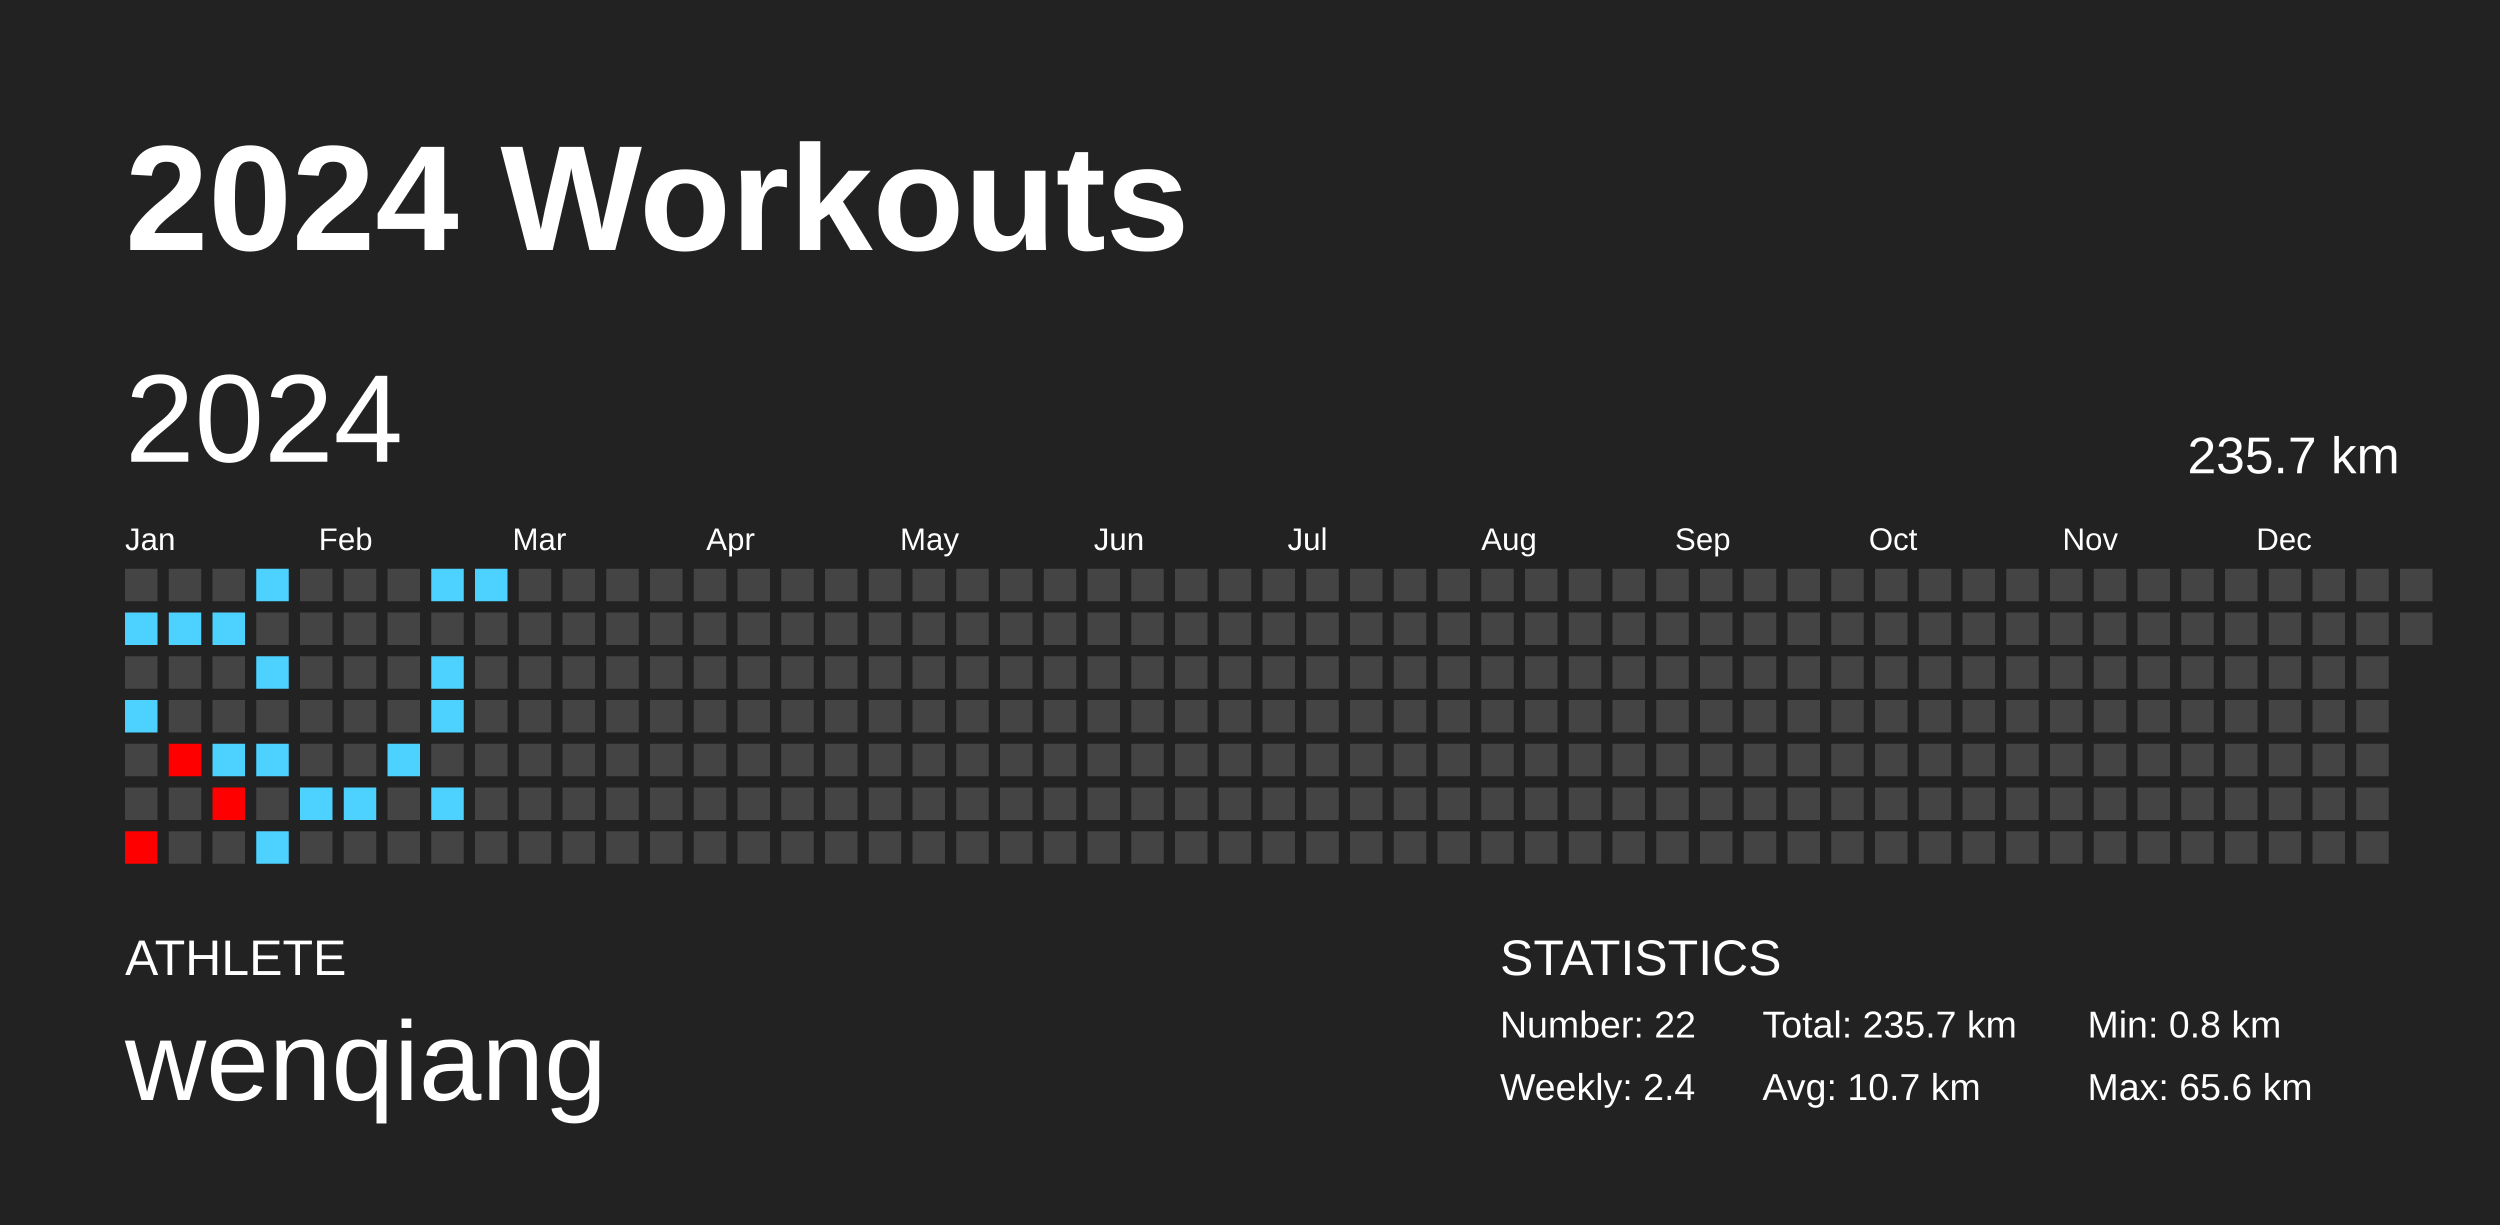
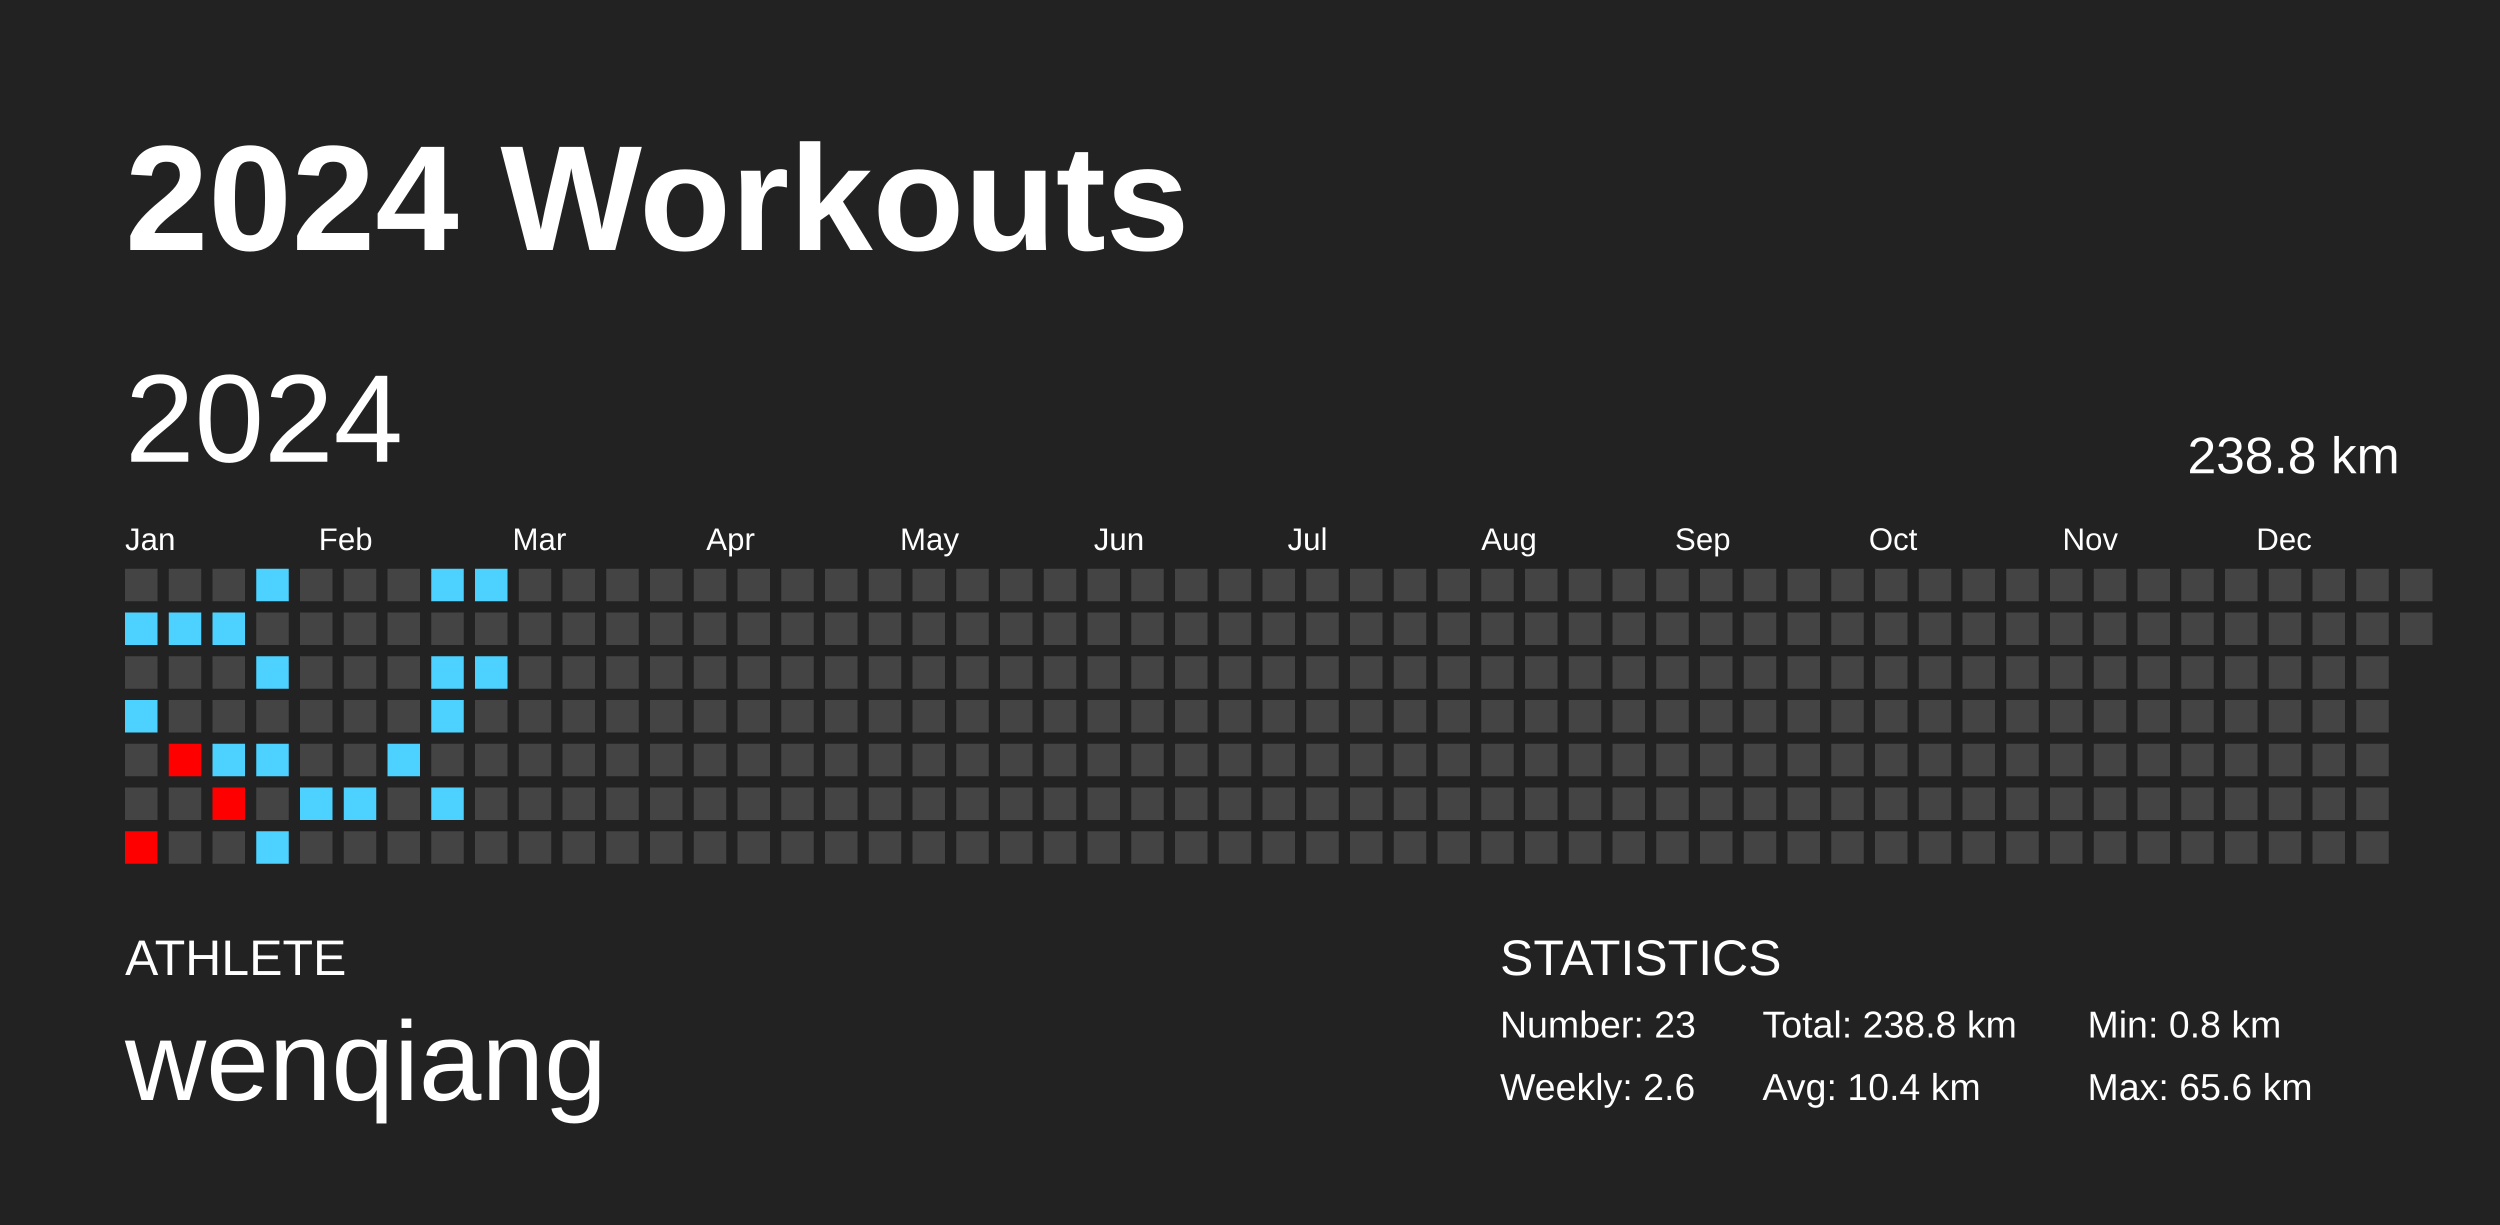
<svg xmlns="http://www.w3.org/2000/svg" baseProfile="full" height="98mm" version="1.1" viewBox="0,0,200,98" width="200mm">
  <defs />
  <rect fill="#222222" height="98" width="200" x="0" y="0" />
  <text fill="#FFFFFF" style="font-size:12px; font-family:Arial; font-weight:bold;" x="10" y="20">2024 Workouts</text>
  <text fill="#FFFFFF" style="font-size:4px; font-family:Arial" x="10" y="78">ATHLETE</text>
  <text fill="#FFFFFF" style="font-size:9px; font-family:Arial" x="10" y="88">wenqiang</text>
  <text fill="#FFFFFF" style="font-size:4px; font-family:Arial" x="120" y="78">STATISTICS</text>
-   <text fill="#FFFFFF" style="font-size:3px; font-family:Arial" x="120" y="83">Number: 22</text>
-   <text fill="#FFFFFF" style="font-size:3px; font-family:Arial" x="120" y="88">Weekly: 2.4</text>
-   <text fill="#FFFFFF" style="font-size:3px; font-family:Arial" x="141" y="83">Total: 235.7 km</text>
-   <text fill="#FFFFFF" style="font-size:3px; font-family:Arial" x="141" y="88">Avg: 10.7 km</text>
+   <text fill="#FFFFFF" style="font-size:3px; font-family:Arial" x="120" y="83">Number: 23</text>
+   <text fill="#FFFFFF" style="font-size:3px; font-family:Arial" x="120" y="88">Weekly: 2.6</text>
+   <text fill="#FFFFFF" style="font-size:3px; font-family:Arial" x="141" y="83">Total: 238.8 km</text>
+   <text fill="#FFFFFF" style="font-size:3px; font-family:Arial" x="141" y="88">Avg: 10.4 km</text>
  <text fill="#FFFFFF" style="font-size:3px; font-family:Arial" x="167" y="83">Min: 0.8 km</text>
  <text fill="#FFFFFF" style="font-size:3px; font-family:Arial" x="167" y="88">Max: 65.6 km</text>
  <text dominant-baseline="hanging" fill="#FFFFFF" style="font-size:10.0px; font-family:Arial;" x="10" y="30">2024</text>
-   <text dominant-baseline="hanging" fill="#FFFFFF" style="font-size:4.125px; font-family:Arial;" x="175" y="35">235.7 km</text>
+   <text dominant-baseline="hanging" fill="#FFFFFF" style="font-size:4.125px; font-family:Arial;" x="175" y="35">238.8 km</text>
  <text fill="#FFFFFF" style="font-size:2.5px; font-family:Arial" x="10.0" y="44">Jan</text>
  <text fill="#FFFFFF" style="font-size:2.5px; font-family:Arial" x="25.5" y="44">Feb</text>
  <text fill="#FFFFFF" style="font-size:2.5px; font-family:Arial" x="41.0" y="44">Mar</text>
  <text fill="#FFFFFF" style="font-size:2.5px; font-family:Arial" x="56.5" y="44">Apr</text>
  <text fill="#FFFFFF" style="font-size:2.5px; font-family:Arial" x="72.0" y="44">May</text>
  <text fill="#FFFFFF" style="font-size:2.5px; font-family:Arial" x="87.5" y="44">Jun</text>
  <text fill="#FFFFFF" style="font-size:2.5px; font-family:Arial" x="103.0" y="44">Jul</text>
  <text fill="#FFFFFF" style="font-size:2.5px; font-family:Arial" x="118.5" y="44">Aug</text>
  <text fill="#FFFFFF" style="font-size:2.5px; font-family:Arial" x="134.0" y="44">Sep</text>
  <text fill="#FFFFFF" style="font-size:2.5px; font-family:Arial" x="149.5" y="44">Oct</text>
  <text fill="#FFFFFF" style="font-size:2.5px; font-family:Arial" x="165.0" y="44">Nov</text>
  <text fill="#FFFFFF" style="font-size:2.5px; font-family:Arial" x="180.5" y="44">Dec</text>
  <rect fill="#444444" height="2.6" width="2.6" x="10.0" y="45.5" />
  <rect fill="#4dd2ff" height="2.6" width="2.6" x="10.0" y="49.0" />
  <rect fill="#444444" height="2.6" width="2.6" x="10.0" y="52.5" />
  <rect fill="#4dd2ff" height="2.6" width="2.6" x="10.0" y="56.0" />
  <rect fill="#444444" height="2.6" width="2.6" x="10.0" y="59.5" />
  <rect fill="#444444" height="2.6" width="2.6" x="10.0" y="63.0" />
  <rect fill="red" height="2.6" width="2.6" x="10.0" y="66.5" />
  <rect fill="#444444" height="2.6" width="2.6" x="13.5" y="45.5" />
  <rect fill="#4dd2ff" height="2.6" width="2.6" x="13.5" y="49.0" />
  <rect fill="#444444" height="2.6" width="2.6" x="13.5" y="52.5" />
  <rect fill="#444444" height="2.6" width="2.6" x="13.5" y="56.0" />
  <rect fill="red" height="2.6" width="2.6" x="13.5" y="59.5" />
  <rect fill="#444444" height="2.6" width="2.6" x="13.5" y="63.0" />
  <rect fill="#444444" height="2.6" width="2.6" x="13.5" y="66.5" />
  <rect fill="#444444" height="2.6" width="2.6" x="17.0" y="45.5" />
  <rect fill="#4dd2ff" height="2.6" width="2.6" x="17.0" y="49.0" />
  <rect fill="#444444" height="2.6" width="2.6" x="17.0" y="52.5" />
  <rect fill="#444444" height="2.6" width="2.6" x="17.0" y="56.0" />
  <rect fill="#4dd2ff" height="2.6" width="2.6" x="17.0" y="59.5" />
  <rect fill="red" height="2.6" width="2.6" x="17.0" y="63.0" />
  <rect fill="#444444" height="2.6" width="2.6" x="17.0" y="66.5" />
  <rect fill="#4dd2ff" height="2.6" width="2.6" x="20.5" y="45.5" />
  <rect fill="#444444" height="2.6" width="2.6" x="20.5" y="49.0" />
  <rect fill="#4dd2ff" height="2.6" width="2.6" x="20.5" y="52.5" />
  <rect fill="#444444" height="2.6" width="2.6" x="20.5" y="56.0" />
  <rect fill="#4dd2ff" height="2.6" width="2.6" x="20.5" y="59.5" />
  <rect fill="#444444" height="2.6" width="2.6" x="20.5" y="63.0" />
  <rect fill="#4dd2ff" height="2.6" width="2.6" x="20.5" y="66.5" />
  <rect fill="#444444" height="2.6" width="2.6" x="24.0" y="45.5" />
  <rect fill="#444444" height="2.6" width="2.6" x="24.0" y="49.0" />
  <rect fill="#444444" height="2.6" width="2.6" x="24.0" y="52.5" />
  <rect fill="#444444" height="2.6" width="2.6" x="24.0" y="56.0" />
  <rect fill="#444444" height="2.6" width="2.6" x="24.0" y="59.5" />
  <rect fill="#4dd2ff" height="2.6" width="2.6" x="24.0" y="63.0" />
  <rect fill="#444444" height="2.6" width="2.6" x="24.0" y="66.5" />
  <rect fill="#444444" height="2.6" width="2.6" x="27.5" y="45.5" />
  <rect fill="#444444" height="2.6" width="2.6" x="27.5" y="49.0" />
  <rect fill="#444444" height="2.6" width="2.6" x="27.5" y="52.5" />
  <rect fill="#444444" height="2.6" width="2.6" x="27.5" y="56.0" />
  <rect fill="#444444" height="2.6" width="2.6" x="27.5" y="59.5" />
  <rect fill="#4dd2ff" height="2.6" width="2.6" x="27.5" y="63.0" />
  <rect fill="#444444" height="2.6" width="2.6" x="27.5" y="66.5" />
  <rect fill="#444444" height="2.6" width="2.6" x="31.0" y="45.5" />
  <rect fill="#444444" height="2.6" width="2.6" x="31.0" y="49.0" />
  <rect fill="#444444" height="2.6" width="2.6" x="31.0" y="52.5" />
  <rect fill="#444444" height="2.6" width="2.6" x="31.0" y="56.0" />
  <rect fill="#4dd2ff" height="2.6" width="2.6" x="31.0" y="59.5" />
  <rect fill="#444444" height="2.6" width="2.6" x="31.0" y="63.0" />
  <rect fill="#444444" height="2.6" width="2.6" x="31.0" y="66.5" />
  <rect fill="#4dd2ff" height="2.6" width="2.6" x="34.5" y="45.5" />
  <rect fill="#444444" height="2.6" width="2.6" x="34.5" y="49.0" />
  <rect fill="#4dd2ff" height="2.6" width="2.6" x="34.5" y="52.5" />
  <rect fill="#4dd2ff" height="2.6" width="2.6" x="34.5" y="56.0" />
  <rect fill="#444444" height="2.6" width="2.6" x="34.5" y="59.5" />
  <rect fill="#4dd2ff" height="2.6" width="2.6" x="34.5" y="63.0" />
  <rect fill="#444444" height="2.6" width="2.6" x="34.5" y="66.5" />
  <rect fill="#4dd2ff" height="2.6" width="2.6" x="38.0" y="45.5" />
  <rect fill="#444444" height="2.6" width="2.6" x="38.0" y="49.0" />
-   <rect fill="#444444" height="2.6" width="2.6" x="38.0" y="52.5" />
+   <rect fill="#4dd2ff" height="2.6" width="2.6" x="38.0" y="52.5" />
  <rect fill="#444444" height="2.6" width="2.6" x="38.0" y="56.0" />
  <rect fill="#444444" height="2.6" width="2.6" x="38.0" y="59.5" />
  <rect fill="#444444" height="2.6" width="2.6" x="38.0" y="63.0" />
  <rect fill="#444444" height="2.6" width="2.6" x="38.0" y="66.5" />
  <rect fill="#444444" height="2.6" width="2.6" x="41.5" y="45.5" />
  <rect fill="#444444" height="2.6" width="2.6" x="41.5" y="49.0" />
  <rect fill="#444444" height="2.6" width="2.6" x="41.5" y="52.5" />
  <rect fill="#444444" height="2.6" width="2.6" x="41.5" y="56.0" />
  <rect fill="#444444" height="2.6" width="2.6" x="41.5" y="59.5" />
  <rect fill="#444444" height="2.6" width="2.6" x="41.5" y="63.0" />
  <rect fill="#444444" height="2.6" width="2.6" x="41.5" y="66.5" />
  <rect fill="#444444" height="2.6" width="2.6" x="45.0" y="45.5" />
  <rect fill="#444444" height="2.6" width="2.6" x="45.0" y="49.0" />
  <rect fill="#444444" height="2.6" width="2.6" x="45.0" y="52.5" />
  <rect fill="#444444" height="2.6" width="2.6" x="45.0" y="56.0" />
  <rect fill="#444444" height="2.6" width="2.6" x="45.0" y="59.5" />
  <rect fill="#444444" height="2.6" width="2.6" x="45.0" y="63.0" />
  <rect fill="#444444" height="2.6" width="2.6" x="45.0" y="66.5" />
  <rect fill="#444444" height="2.6" width="2.6" x="48.5" y="45.5" />
  <rect fill="#444444" height="2.6" width="2.6" x="48.5" y="49.0" />
  <rect fill="#444444" height="2.6" width="2.6" x="48.5" y="52.5" />
  <rect fill="#444444" height="2.6" width="2.6" x="48.5" y="56.0" />
  <rect fill="#444444" height="2.6" width="2.6" x="48.5" y="59.5" />
  <rect fill="#444444" height="2.6" width="2.6" x="48.5" y="63.0" />
  <rect fill="#444444" height="2.6" width="2.6" x="48.5" y="66.5" />
  <rect fill="#444444" height="2.6" width="2.6" x="52.0" y="45.5" />
  <rect fill="#444444" height="2.6" width="2.6" x="52.0" y="49.0" />
  <rect fill="#444444" height="2.6" width="2.6" x="52.0" y="52.5" />
  <rect fill="#444444" height="2.6" width="2.6" x="52.0" y="56.0" />
  <rect fill="#444444" height="2.6" width="2.6" x="52.0" y="59.5" />
  <rect fill="#444444" height="2.6" width="2.6" x="52.0" y="63.0" />
  <rect fill="#444444" height="2.6" width="2.6" x="52.0" y="66.5" />
  <rect fill="#444444" height="2.6" width="2.6" x="55.5" y="45.5" />
  <rect fill="#444444" height="2.6" width="2.6" x="55.5" y="49.0" />
  <rect fill="#444444" height="2.6" width="2.6" x="55.5" y="52.5" />
  <rect fill="#444444" height="2.6" width="2.6" x="55.5" y="56.0" />
  <rect fill="#444444" height="2.6" width="2.6" x="55.5" y="59.5" />
  <rect fill="#444444" height="2.6" width="2.6" x="55.5" y="63.0" />
  <rect fill="#444444" height="2.6" width="2.6" x="55.5" y="66.5" />
  <rect fill="#444444" height="2.6" width="2.6" x="59.0" y="45.5" />
  <rect fill="#444444" height="2.6" width="2.6" x="59.0" y="49.0" />
  <rect fill="#444444" height="2.6" width="2.6" x="59.0" y="52.5" />
  <rect fill="#444444" height="2.6" width="2.6" x="59.0" y="56.0" />
  <rect fill="#444444" height="2.6" width="2.6" x="59.0" y="59.5" />
  <rect fill="#444444" height="2.6" width="2.6" x="59.0" y="63.0" />
  <rect fill="#444444" height="2.6" width="2.6" x="59.0" y="66.5" />
  <rect fill="#444444" height="2.6" width="2.6" x="62.5" y="45.5" />
  <rect fill="#444444" height="2.6" width="2.6" x="62.5" y="49.0" />
  <rect fill="#444444" height="2.6" width="2.6" x="62.5" y="52.5" />
  <rect fill="#444444" height="2.6" width="2.6" x="62.5" y="56.0" />
  <rect fill="#444444" height="2.6" width="2.6" x="62.5" y="59.5" />
  <rect fill="#444444" height="2.6" width="2.6" x="62.5" y="63.0" />
  <rect fill="#444444" height="2.6" width="2.6" x="62.5" y="66.5" />
  <rect fill="#444444" height="2.6" width="2.6" x="66.0" y="45.5" />
  <rect fill="#444444" height="2.6" width="2.6" x="66.0" y="49.0" />
  <rect fill="#444444" height="2.6" width="2.6" x="66.0" y="52.5" />
  <rect fill="#444444" height="2.6" width="2.6" x="66.0" y="56.0" />
  <rect fill="#444444" height="2.6" width="2.6" x="66.0" y="59.5" />
  <rect fill="#444444" height="2.6" width="2.6" x="66.0" y="63.0" />
  <rect fill="#444444" height="2.6" width="2.6" x="66.0" y="66.5" />
  <rect fill="#444444" height="2.6" width="2.6" x="69.5" y="45.5" />
  <rect fill="#444444" height="2.6" width="2.6" x="69.5" y="49.0" />
  <rect fill="#444444" height="2.6" width="2.6" x="69.5" y="52.5" />
  <rect fill="#444444" height="2.6" width="2.6" x="69.5" y="56.0" />
  <rect fill="#444444" height="2.6" width="2.6" x="69.5" y="59.5" />
  <rect fill="#444444" height="2.6" width="2.6" x="69.5" y="63.0" />
  <rect fill="#444444" height="2.6" width="2.6" x="69.5" y="66.5" />
  <rect fill="#444444" height="2.6" width="2.6" x="73.0" y="45.5" />
  <rect fill="#444444" height="2.6" width="2.6" x="73.0" y="49.0" />
  <rect fill="#444444" height="2.6" width="2.6" x="73.0" y="52.5" />
  <rect fill="#444444" height="2.6" width="2.6" x="73.0" y="56.0" />
  <rect fill="#444444" height="2.6" width="2.6" x="73.0" y="59.5" />
  <rect fill="#444444" height="2.6" width="2.6" x="73.0" y="63.0" />
  <rect fill="#444444" height="2.6" width="2.6" x="73.0" y="66.5" />
  <rect fill="#444444" height="2.6" width="2.6" x="76.5" y="45.5" />
  <rect fill="#444444" height="2.6" width="2.6" x="76.5" y="49.0" />
  <rect fill="#444444" height="2.6" width="2.6" x="76.5" y="52.5" />
  <rect fill="#444444" height="2.6" width="2.6" x="76.5" y="56.0" />
  <rect fill="#444444" height="2.6" width="2.6" x="76.5" y="59.5" />
  <rect fill="#444444" height="2.6" width="2.6" x="76.5" y="63.0" />
  <rect fill="#444444" height="2.6" width="2.6" x="76.5" y="66.5" />
  <rect fill="#444444" height="2.6" width="2.6" x="80.0" y="45.5" />
  <rect fill="#444444" height="2.6" width="2.6" x="80.0" y="49.0" />
  <rect fill="#444444" height="2.6" width="2.6" x="80.0" y="52.5" />
  <rect fill="#444444" height="2.6" width="2.6" x="80.0" y="56.0" />
  <rect fill="#444444" height="2.6" width="2.6" x="80.0" y="59.5" />
  <rect fill="#444444" height="2.6" width="2.6" x="80.0" y="63.0" />
  <rect fill="#444444" height="2.6" width="2.6" x="80.0" y="66.5" />
  <rect fill="#444444" height="2.6" width="2.6" x="83.5" y="45.5" />
  <rect fill="#444444" height="2.6" width="2.6" x="83.5" y="49.0" />
  <rect fill="#444444" height="2.6" width="2.6" x="83.5" y="52.5" />
  <rect fill="#444444" height="2.6" width="2.6" x="83.5" y="56.0" />
  <rect fill="#444444" height="2.6" width="2.6" x="83.5" y="59.5" />
  <rect fill="#444444" height="2.6" width="2.6" x="83.5" y="63.0" />
  <rect fill="#444444" height="2.6" width="2.6" x="83.5" y="66.5" />
  <rect fill="#444444" height="2.6" width="2.6" x="87.0" y="45.5" />
  <rect fill="#444444" height="2.6" width="2.6" x="87.0" y="49.0" />
  <rect fill="#444444" height="2.6" width="2.6" x="87.0" y="52.5" />
  <rect fill="#444444" height="2.6" width="2.6" x="87.0" y="56.0" />
  <rect fill="#444444" height="2.6" width="2.6" x="87.0" y="59.5" />
  <rect fill="#444444" height="2.6" width="2.6" x="87.0" y="63.0" />
  <rect fill="#444444" height="2.6" width="2.6" x="87.0" y="66.5" />
  <rect fill="#444444" height="2.6" width="2.6" x="90.5" y="45.5" />
  <rect fill="#444444" height="2.6" width="2.6" x="90.5" y="49.0" />
  <rect fill="#444444" height="2.6" width="2.6" x="90.5" y="52.5" />
  <rect fill="#444444" height="2.6" width="2.6" x="90.5" y="56.0" />
  <rect fill="#444444" height="2.6" width="2.6" x="90.5" y="59.5" />
  <rect fill="#444444" height="2.6" width="2.6" x="90.5" y="63.0" />
  <rect fill="#444444" height="2.6" width="2.6" x="90.5" y="66.5" />
  <rect fill="#444444" height="2.6" width="2.6" x="94.0" y="45.5" />
  <rect fill="#444444" height="2.6" width="2.6" x="94.0" y="49.0" />
  <rect fill="#444444" height="2.6" width="2.6" x="94.0" y="52.5" />
  <rect fill="#444444" height="2.6" width="2.6" x="94.0" y="56.0" />
  <rect fill="#444444" height="2.6" width="2.6" x="94.0" y="59.5" />
  <rect fill="#444444" height="2.6" width="2.6" x="94.0" y="63.0" />
  <rect fill="#444444" height="2.6" width="2.6" x="94.0" y="66.5" />
  <rect fill="#444444" height="2.6" width="2.6" x="97.5" y="45.5" />
  <rect fill="#444444" height="2.6" width="2.6" x="97.5" y="49.0" />
  <rect fill="#444444" height="2.6" width="2.6" x="97.5" y="52.5" />
  <rect fill="#444444" height="2.6" width="2.6" x="97.5" y="56.0" />
  <rect fill="#444444" height="2.6" width="2.6" x="97.5" y="59.5" />
  <rect fill="#444444" height="2.6" width="2.6" x="97.5" y="63.0" />
  <rect fill="#444444" height="2.6" width="2.6" x="97.5" y="66.5" />
  <rect fill="#444444" height="2.6" width="2.6" x="101.0" y="45.5" />
  <rect fill="#444444" height="2.6" width="2.6" x="101.0" y="49.0" />
  <rect fill="#444444" height="2.6" width="2.6" x="101.0" y="52.5" />
  <rect fill="#444444" height="2.6" width="2.6" x="101.0" y="56.0" />
  <rect fill="#444444" height="2.6" width="2.6" x="101.0" y="59.5" />
  <rect fill="#444444" height="2.6" width="2.6" x="101.0" y="63.0" />
  <rect fill="#444444" height="2.6" width="2.6" x="101.0" y="66.5" />
  <rect fill="#444444" height="2.6" width="2.6" x="104.5" y="45.5" />
  <rect fill="#444444" height="2.6" width="2.6" x="104.5" y="49.0" />
  <rect fill="#444444" height="2.6" width="2.6" x="104.5" y="52.5" />
  <rect fill="#444444" height="2.6" width="2.6" x="104.5" y="56.0" />
  <rect fill="#444444" height="2.6" width="2.6" x="104.5" y="59.5" />
  <rect fill="#444444" height="2.6" width="2.6" x="104.5" y="63.0" />
  <rect fill="#444444" height="2.6" width="2.6" x="104.5" y="66.5" />
  <rect fill="#444444" height="2.6" width="2.6" x="108.0" y="45.5" />
  <rect fill="#444444" height="2.6" width="2.6" x="108.0" y="49.0" />
  <rect fill="#444444" height="2.6" width="2.6" x="108.0" y="52.5" />
  <rect fill="#444444" height="2.6" width="2.6" x="108.0" y="56.0" />
  <rect fill="#444444" height="2.6" width="2.6" x="108.0" y="59.5" />
  <rect fill="#444444" height="2.6" width="2.6" x="108.0" y="63.0" />
  <rect fill="#444444" height="2.6" width="2.6" x="108.0" y="66.5" />
  <rect fill="#444444" height="2.6" width="2.6" x="111.5" y="45.5" />
  <rect fill="#444444" height="2.6" width="2.6" x="111.5" y="49.0" />
  <rect fill="#444444" height="2.6" width="2.6" x="111.5" y="52.5" />
  <rect fill="#444444" height="2.6" width="2.6" x="111.5" y="56.0" />
  <rect fill="#444444" height="2.6" width="2.6" x="111.5" y="59.5" />
  <rect fill="#444444" height="2.6" width="2.6" x="111.5" y="63.0" />
  <rect fill="#444444" height="2.6" width="2.6" x="111.5" y="66.5" />
  <rect fill="#444444" height="2.6" width="2.6" x="115.0" y="45.5" />
  <rect fill="#444444" height="2.6" width="2.6" x="115.0" y="49.0" />
  <rect fill="#444444" height="2.6" width="2.6" x="115.0" y="52.5" />
  <rect fill="#444444" height="2.6" width="2.6" x="115.0" y="56.0" />
  <rect fill="#444444" height="2.6" width="2.6" x="115.0" y="59.5" />
  <rect fill="#444444" height="2.6" width="2.6" x="115.0" y="63.0" />
  <rect fill="#444444" height="2.6" width="2.6" x="115.0" y="66.5" />
  <rect fill="#444444" height="2.6" width="2.6" x="118.5" y="45.5" />
  <rect fill="#444444" height="2.6" width="2.6" x="118.5" y="49.0" />
  <rect fill="#444444" height="2.6" width="2.6" x="118.5" y="52.5" />
  <rect fill="#444444" height="2.6" width="2.6" x="118.5" y="56.0" />
  <rect fill="#444444" height="2.6" width="2.6" x="118.5" y="59.5" />
  <rect fill="#444444" height="2.6" width="2.6" x="118.5" y="63.0" />
  <rect fill="#444444" height="2.6" width="2.6" x="118.5" y="66.5" />
  <rect fill="#444444" height="2.6" width="2.6" x="122.0" y="45.5" />
  <rect fill="#444444" height="2.6" width="2.6" x="122.0" y="49.0" />
  <rect fill="#444444" height="2.6" width="2.6" x="122.0" y="52.5" />
  <rect fill="#444444" height="2.6" width="2.6" x="122.0" y="56.0" />
  <rect fill="#444444" height="2.6" width="2.6" x="122.0" y="59.5" />
  <rect fill="#444444" height="2.6" width="2.6" x="122.0" y="63.0" />
  <rect fill="#444444" height="2.6" width="2.6" x="122.0" y="66.5" />
  <rect fill="#444444" height="2.6" width="2.6" x="125.5" y="45.5" />
  <rect fill="#444444" height="2.6" width="2.6" x="125.5" y="49.0" />
  <rect fill="#444444" height="2.6" width="2.6" x="125.5" y="52.5" />
  <rect fill="#444444" height="2.6" width="2.6" x="125.5" y="56.0" />
  <rect fill="#444444" height="2.6" width="2.6" x="125.5" y="59.5" />
  <rect fill="#444444" height="2.6" width="2.6" x="125.5" y="63.0" />
  <rect fill="#444444" height="2.6" width="2.6" x="125.5" y="66.5" />
  <rect fill="#444444" height="2.6" width="2.6" x="129.0" y="45.5" />
  <rect fill="#444444" height="2.6" width="2.6" x="129.0" y="49.0" />
  <rect fill="#444444" height="2.6" width="2.6" x="129.0" y="52.5" />
  <rect fill="#444444" height="2.6" width="2.6" x="129.0" y="56.0" />
  <rect fill="#444444" height="2.6" width="2.6" x="129.0" y="59.5" />
  <rect fill="#444444" height="2.6" width="2.6" x="129.0" y="63.0" />
  <rect fill="#444444" height="2.6" width="2.6" x="129.0" y="66.5" />
  <rect fill="#444444" height="2.6" width="2.6" x="132.5" y="45.5" />
  <rect fill="#444444" height="2.6" width="2.6" x="132.5" y="49.0" />
  <rect fill="#444444" height="2.6" width="2.6" x="132.5" y="52.5" />
  <rect fill="#444444" height="2.6" width="2.6" x="132.5" y="56.0" />
  <rect fill="#444444" height="2.6" width="2.6" x="132.5" y="59.5" />
  <rect fill="#444444" height="2.6" width="2.6" x="132.5" y="63.0" />
  <rect fill="#444444" height="2.6" width="2.6" x="132.5" y="66.5" />
  <rect fill="#444444" height="2.6" width="2.6" x="136.0" y="45.5" />
  <rect fill="#444444" height="2.6" width="2.6" x="136.0" y="49.0" />
  <rect fill="#444444" height="2.6" width="2.6" x="136.0" y="52.5" />
  <rect fill="#444444" height="2.6" width="2.6" x="136.0" y="56.0" />
  <rect fill="#444444" height="2.6" width="2.6" x="136.0" y="59.5" />
  <rect fill="#444444" height="2.6" width="2.6" x="136.0" y="63.0" />
  <rect fill="#444444" height="2.6" width="2.6" x="136.0" y="66.5" />
  <rect fill="#444444" height="2.6" width="2.6" x="139.5" y="45.5" />
  <rect fill="#444444" height="2.6" width="2.6" x="139.5" y="49.0" />
  <rect fill="#444444" height="2.6" width="2.6" x="139.5" y="52.5" />
  <rect fill="#444444" height="2.6" width="2.6" x="139.5" y="56.0" />
  <rect fill="#444444" height="2.6" width="2.6" x="139.5" y="59.5" />
  <rect fill="#444444" height="2.6" width="2.6" x="139.5" y="63.0" />
  <rect fill="#444444" height="2.6" width="2.6" x="139.5" y="66.5" />
  <rect fill="#444444" height="2.6" width="2.6" x="143.0" y="45.5" />
  <rect fill="#444444" height="2.6" width="2.6" x="143.0" y="49.0" />
  <rect fill="#444444" height="2.6" width="2.6" x="143.0" y="52.5" />
  <rect fill="#444444" height="2.6" width="2.6" x="143.0" y="56.0" />
  <rect fill="#444444" height="2.6" width="2.6" x="143.0" y="59.5" />
  <rect fill="#444444" height="2.6" width="2.6" x="143.0" y="63.0" />
  <rect fill="#444444" height="2.6" width="2.6" x="143.0" y="66.5" />
  <rect fill="#444444" height="2.6" width="2.6" x="146.5" y="45.5" />
  <rect fill="#444444" height="2.6" width="2.6" x="146.5" y="49.0" />
  <rect fill="#444444" height="2.6" width="2.6" x="146.5" y="52.5" />
  <rect fill="#444444" height="2.6" width="2.6" x="146.5" y="56.0" />
  <rect fill="#444444" height="2.6" width="2.6" x="146.5" y="59.5" />
  <rect fill="#444444" height="2.6" width="2.6" x="146.5" y="63.0" />
  <rect fill="#444444" height="2.6" width="2.6" x="146.5" y="66.5" />
  <rect fill="#444444" height="2.6" width="2.6" x="150.0" y="45.5" />
  <rect fill="#444444" height="2.6" width="2.6" x="150.0" y="49.0" />
  <rect fill="#444444" height="2.6" width="2.6" x="150.0" y="52.5" />
  <rect fill="#444444" height="2.6" width="2.6" x="150.0" y="56.0" />
  <rect fill="#444444" height="2.6" width="2.6" x="150.0" y="59.5" />
  <rect fill="#444444" height="2.6" width="2.6" x="150.0" y="63.0" />
  <rect fill="#444444" height="2.6" width="2.6" x="150.0" y="66.5" />
  <rect fill="#444444" height="2.6" width="2.6" x="153.5" y="45.5" />
  <rect fill="#444444" height="2.6" width="2.6" x="153.5" y="49.0" />
  <rect fill="#444444" height="2.6" width="2.6" x="153.5" y="52.5" />
  <rect fill="#444444" height="2.6" width="2.6" x="153.5" y="56.0" />
  <rect fill="#444444" height="2.6" width="2.6" x="153.5" y="59.5" />
  <rect fill="#444444" height="2.6" width="2.6" x="153.5" y="63.0" />
  <rect fill="#444444" height="2.6" width="2.6" x="153.5" y="66.5" />
  <rect fill="#444444" height="2.6" width="2.6" x="157.0" y="45.5" />
  <rect fill="#444444" height="2.6" width="2.6" x="157.0" y="49.0" />
  <rect fill="#444444" height="2.6" width="2.6" x="157.0" y="52.5" />
  <rect fill="#444444" height="2.6" width="2.6" x="157.0" y="56.0" />
  <rect fill="#444444" height="2.6" width="2.6" x="157.0" y="59.5" />
  <rect fill="#444444" height="2.6" width="2.6" x="157.0" y="63.0" />
  <rect fill="#444444" height="2.6" width="2.6" x="157.0" y="66.5" />
  <rect fill="#444444" height="2.6" width="2.6" x="160.5" y="45.5" />
  <rect fill="#444444" height="2.6" width="2.6" x="160.5" y="49.0" />
  <rect fill="#444444" height="2.6" width="2.6" x="160.5" y="52.5" />
  <rect fill="#444444" height="2.6" width="2.6" x="160.5" y="56.0" />
  <rect fill="#444444" height="2.6" width="2.6" x="160.5" y="59.5" />
  <rect fill="#444444" height="2.6" width="2.6" x="160.5" y="63.0" />
  <rect fill="#444444" height="2.6" width="2.6" x="160.5" y="66.5" />
  <rect fill="#444444" height="2.6" width="2.6" x="164.0" y="45.5" />
  <rect fill="#444444" height="2.6" width="2.6" x="164.0" y="49.0" />
  <rect fill="#444444" height="2.6" width="2.6" x="164.0" y="52.5" />
  <rect fill="#444444" height="2.6" width="2.6" x="164.0" y="56.0" />
  <rect fill="#444444" height="2.6" width="2.6" x="164.0" y="59.5" />
  <rect fill="#444444" height="2.6" width="2.6" x="164.0" y="63.0" />
  <rect fill="#444444" height="2.6" width="2.6" x="164.0" y="66.5" />
  <rect fill="#444444" height="2.6" width="2.6" x="167.5" y="45.5" />
  <rect fill="#444444" height="2.6" width="2.6" x="167.5" y="49.0" />
  <rect fill="#444444" height="2.6" width="2.6" x="167.5" y="52.5" />
  <rect fill="#444444" height="2.6" width="2.6" x="167.5" y="56.0" />
  <rect fill="#444444" height="2.6" width="2.6" x="167.5" y="59.5" />
  <rect fill="#444444" height="2.6" width="2.6" x="167.5" y="63.0" />
  <rect fill="#444444" height="2.6" width="2.6" x="167.5" y="66.5" />
  <rect fill="#444444" height="2.6" width="2.6" x="171.0" y="45.5" />
  <rect fill="#444444" height="2.6" width="2.6" x="171.0" y="49.0" />
  <rect fill="#444444" height="2.6" width="2.6" x="171.0" y="52.5" />
  <rect fill="#444444" height="2.6" width="2.6" x="171.0" y="56.0" />
  <rect fill="#444444" height="2.6" width="2.6" x="171.0" y="59.5" />
  <rect fill="#444444" height="2.6" width="2.6" x="171.0" y="63.0" />
  <rect fill="#444444" height="2.6" width="2.6" x="171.0" y="66.5" />
  <rect fill="#444444" height="2.6" width="2.6" x="174.5" y="45.5" />
  <rect fill="#444444" height="2.6" width="2.6" x="174.5" y="49.0" />
  <rect fill="#444444" height="2.6" width="2.6" x="174.5" y="52.5" />
  <rect fill="#444444" height="2.6" width="2.6" x="174.5" y="56.0" />
  <rect fill="#444444" height="2.6" width="2.6" x="174.5" y="59.5" />
  <rect fill="#444444" height="2.6" width="2.6" x="174.5" y="63.0" />
  <rect fill="#444444" height="2.6" width="2.6" x="174.5" y="66.5" />
  <rect fill="#444444" height="2.6" width="2.6" x="178.0" y="45.5" />
  <rect fill="#444444" height="2.6" width="2.6" x="178.0" y="49.0" />
  <rect fill="#444444" height="2.6" width="2.6" x="178.0" y="52.5" />
  <rect fill="#444444" height="2.6" width="2.6" x="178.0" y="56.0" />
  <rect fill="#444444" height="2.6" width="2.6" x="178.0" y="59.5" />
  <rect fill="#444444" height="2.6" width="2.6" x="178.0" y="63.0" />
  <rect fill="#444444" height="2.6" width="2.6" x="178.0" y="66.5" />
  <rect fill="#444444" height="2.6" width="2.6" x="181.5" y="45.5" />
  <rect fill="#444444" height="2.6" width="2.6" x="181.5" y="49.0" />
  <rect fill="#444444" height="2.6" width="2.6" x="181.5" y="52.5" />
  <rect fill="#444444" height="2.6" width="2.6" x="181.5" y="56.0" />
  <rect fill="#444444" height="2.6" width="2.6" x="181.5" y="59.5" />
  <rect fill="#444444" height="2.6" width="2.6" x="181.5" y="63.0" />
  <rect fill="#444444" height="2.6" width="2.6" x="181.5" y="66.5" />
  <rect fill="#444444" height="2.6" width="2.6" x="185.0" y="45.5" />
  <rect fill="#444444" height="2.6" width="2.6" x="185.0" y="49.0" />
  <rect fill="#444444" height="2.6" width="2.6" x="185.0" y="52.5" />
  <rect fill="#444444" height="2.6" width="2.6" x="185.0" y="56.0" />
  <rect fill="#444444" height="2.6" width="2.6" x="185.0" y="59.5" />
  <rect fill="#444444" height="2.6" width="2.6" x="185.0" y="63.0" />
  <rect fill="#444444" height="2.6" width="2.6" x="185.0" y="66.5" />
  <rect fill="#444444" height="2.6" width="2.6" x="188.5" y="45.5" />
  <rect fill="#444444" height="2.6" width="2.6" x="188.5" y="49.0" />
  <rect fill="#444444" height="2.6" width="2.6" x="188.5" y="52.5" />
  <rect fill="#444444" height="2.6" width="2.6" x="188.5" y="56.0" />
  <rect fill="#444444" height="2.6" width="2.6" x="188.5" y="59.5" />
  <rect fill="#444444" height="2.6" width="2.6" x="188.5" y="63.0" />
  <rect fill="#444444" height="2.6" width="2.6" x="188.5" y="66.5" />
  <rect fill="#444444" height="2.6" width="2.6" x="192.0" y="45.5" />
  <rect fill="#444444" height="2.6" width="2.6" x="192.0" y="49.0" />
</svg>
